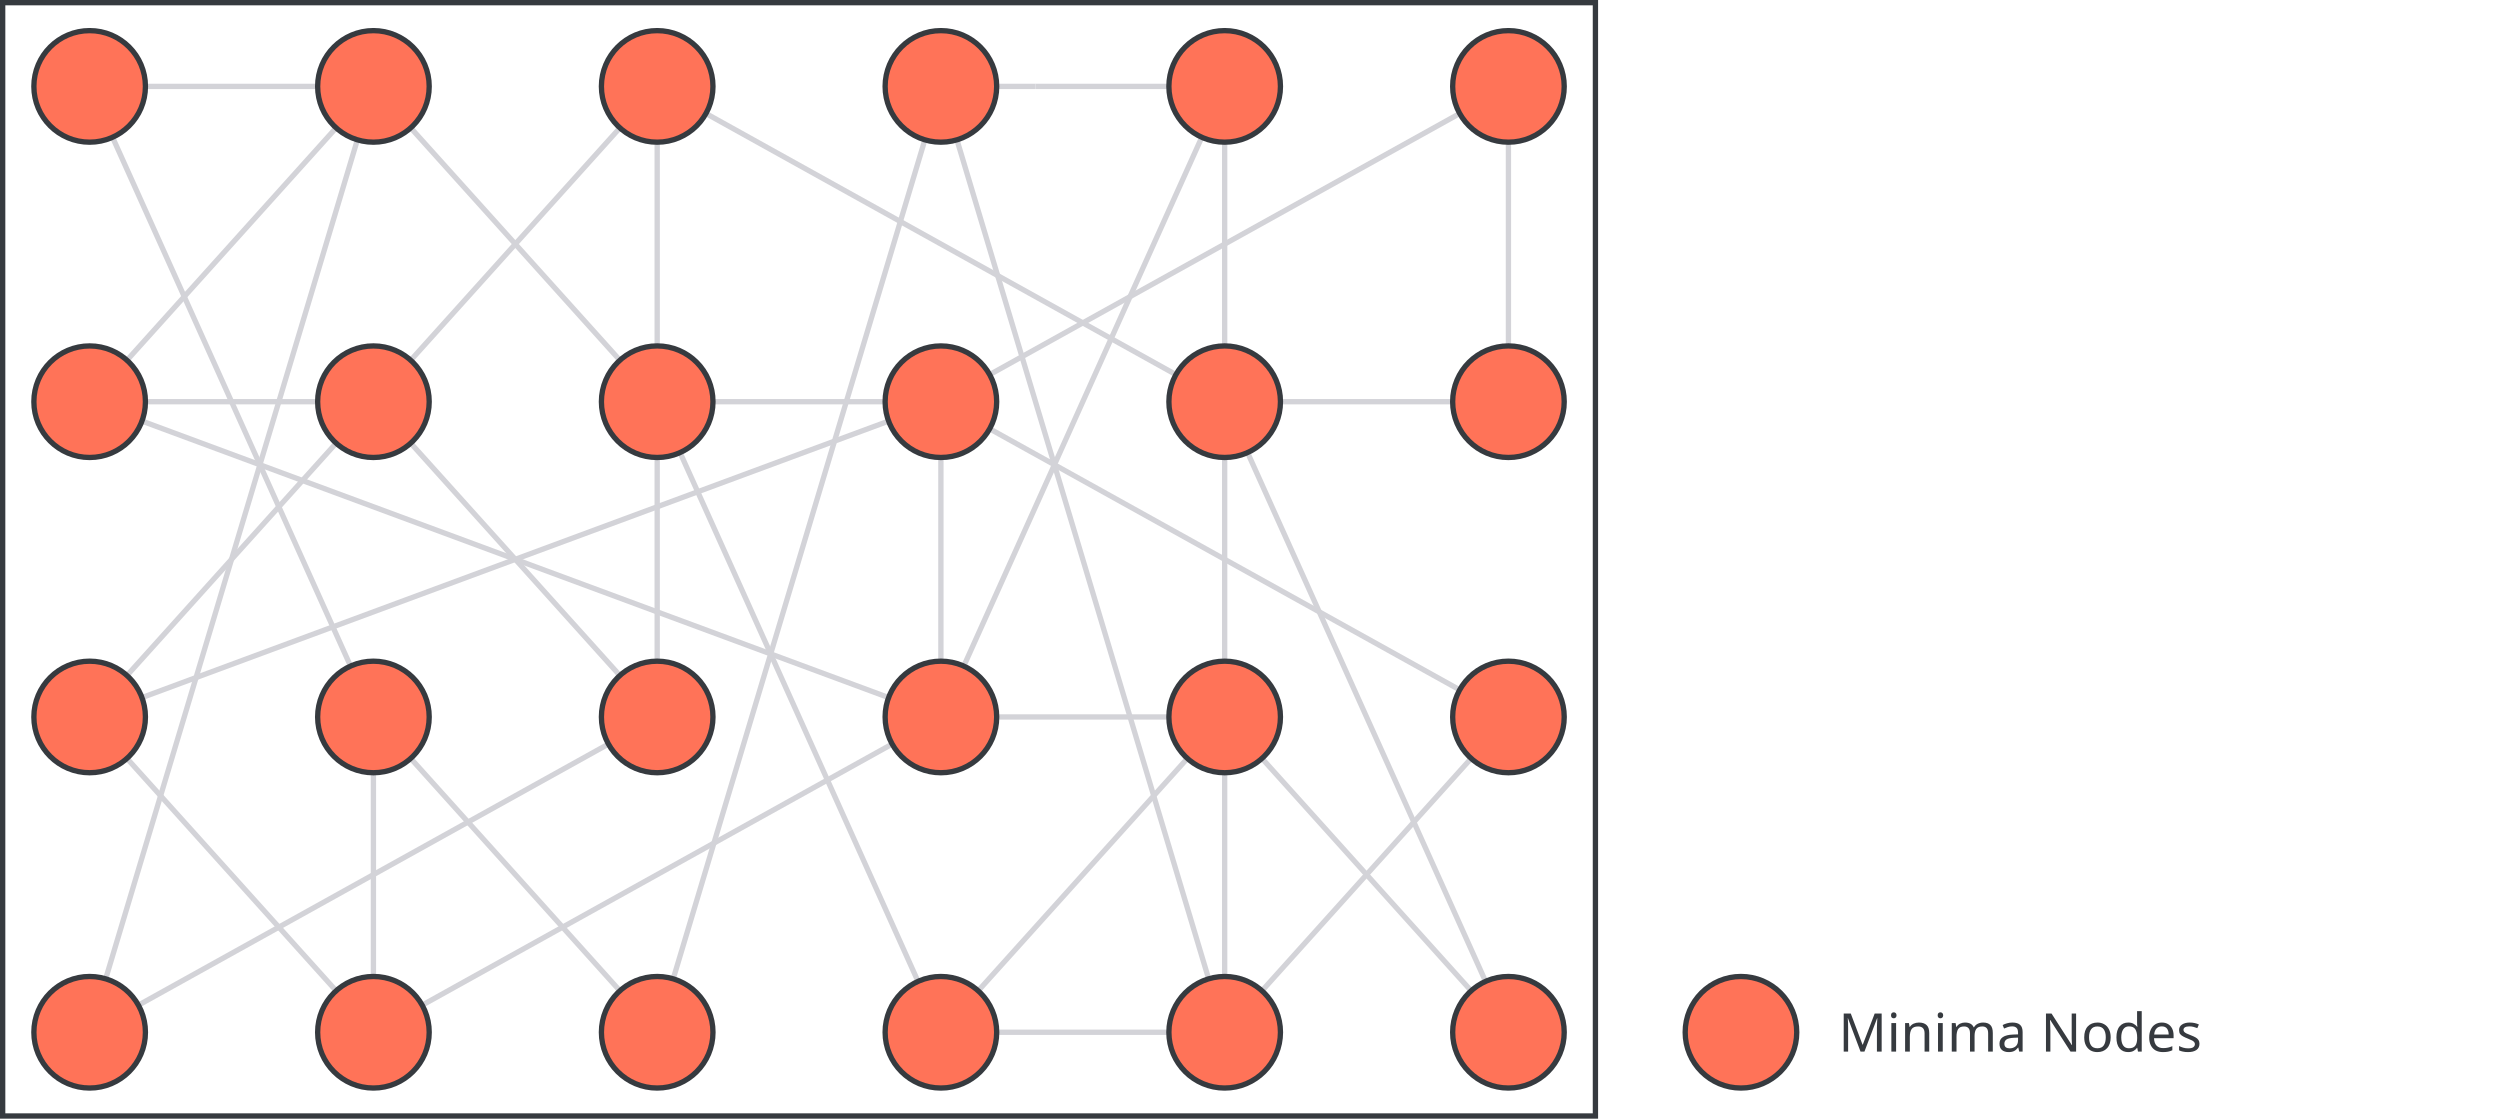
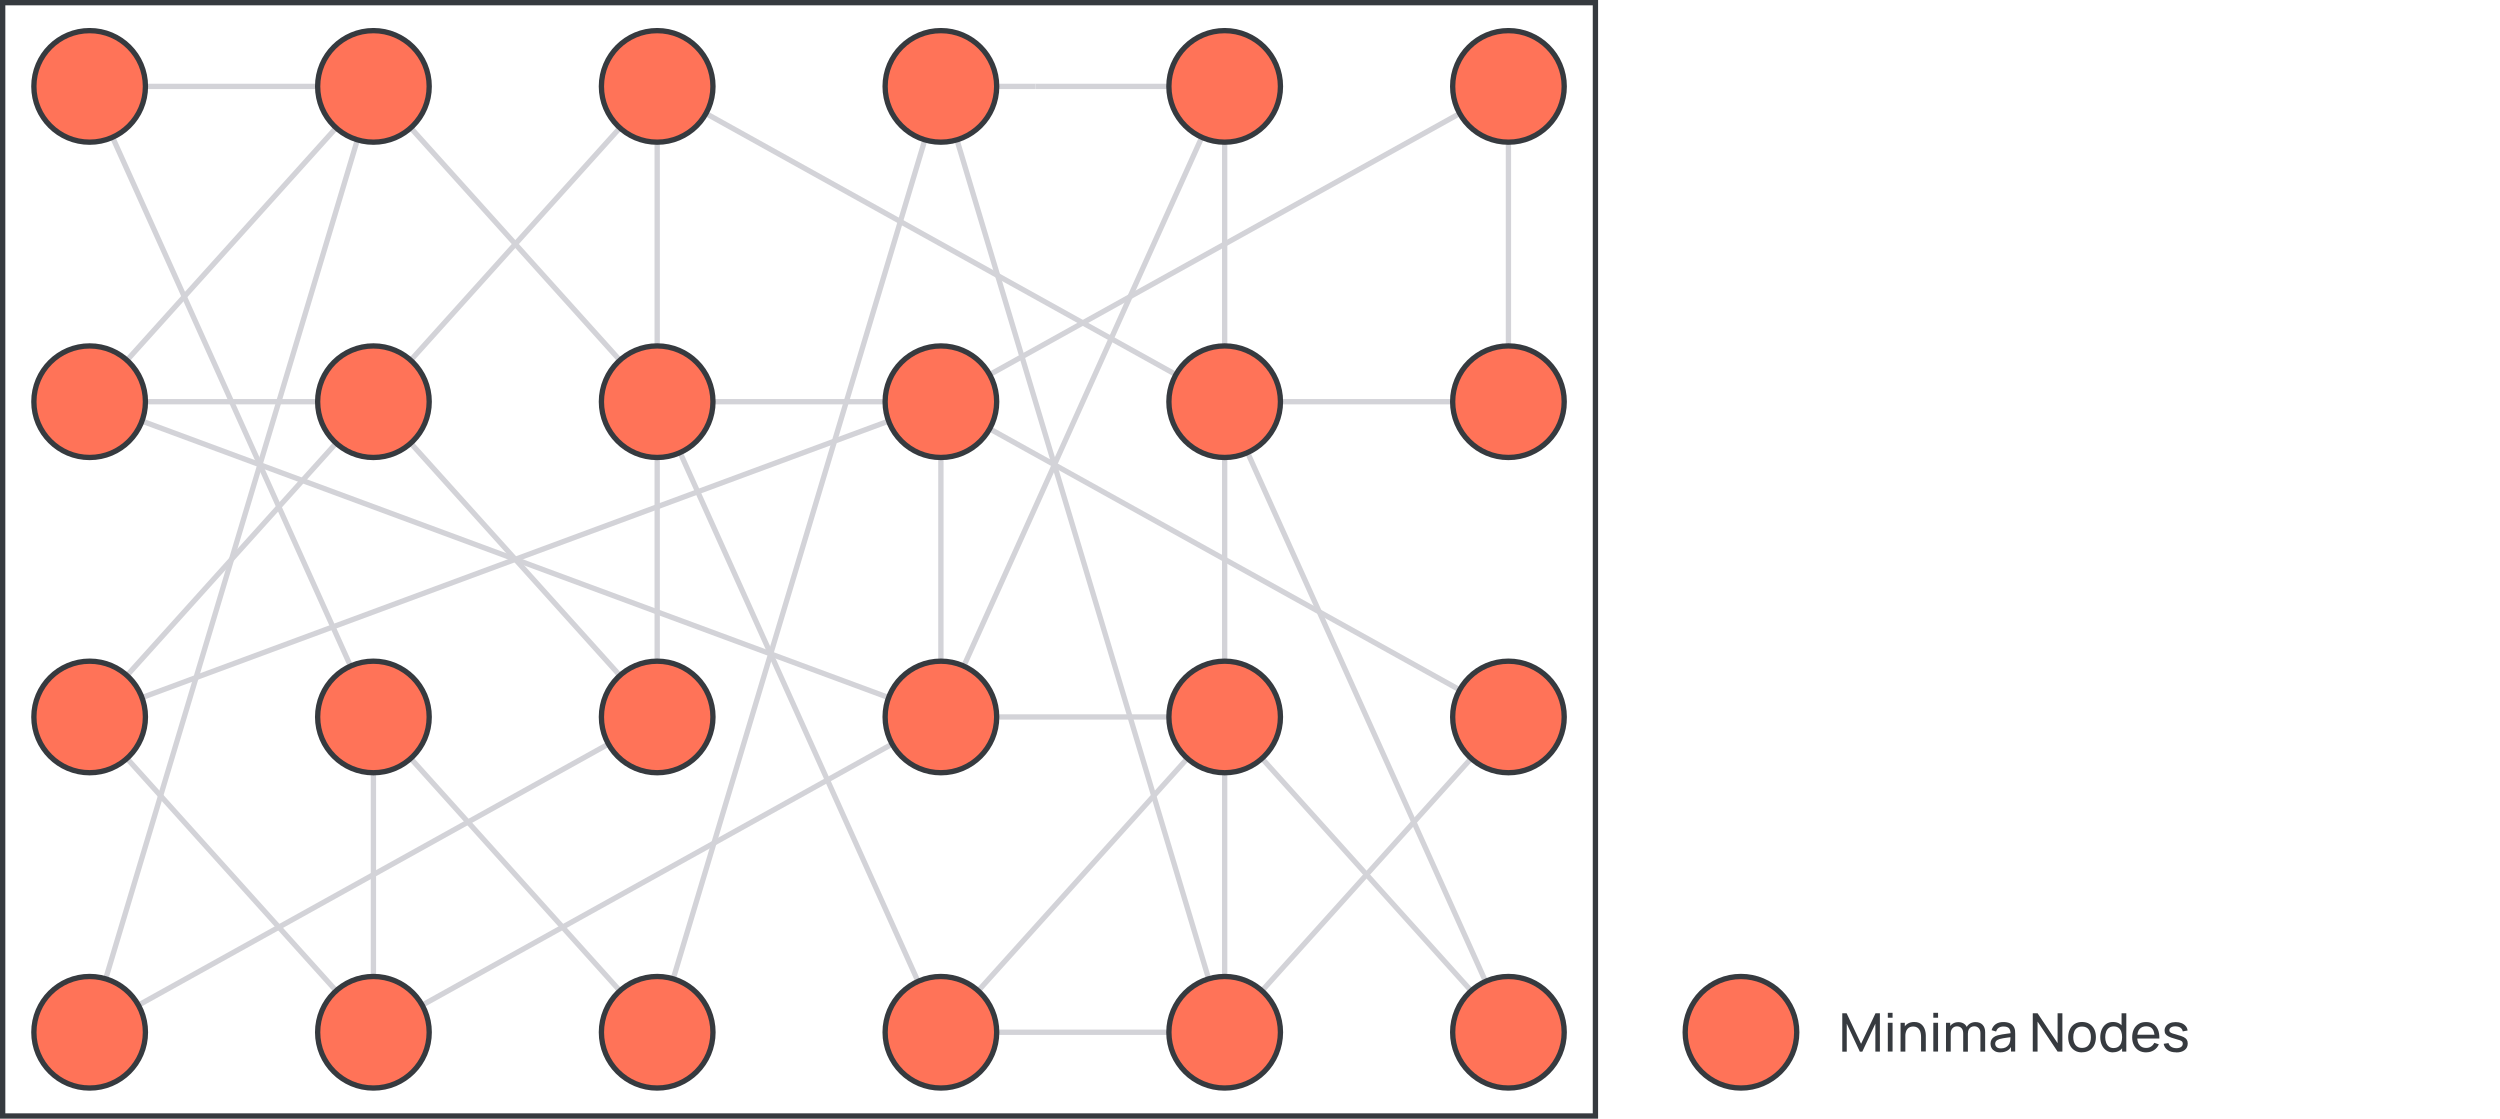
<svg xmlns="http://www.w3.org/2000/svg" id="a" viewBox="0 0 469.31 210">
  <defs>
-     <style>.b,.c{fill:#363a3f;}.d{fill:#ff7358;stroke:#363a3f;}.d,.e{stroke-miterlimit:10;}.e{fill:none;stroke:#d3d3d8;}.c{font-family:Manrope-Medium, Manrope;font-size:10px;}</style>
+     <style>.b{fill:#363a3f;}.c{fill:#ff7358;stroke:#363a3f;}.c,.d{stroke-miterlimit:10;}.d{fill:none;stroke:#d3d3d8;}</style>
  </defs>
-   <line class="e" x1="283.17" y1="16.22" x2="176.63" y2="75.41" />
-   <line class="e" x1="283.17" y1="75.41" x2="229.9" y2="75.41" />
-   <line class="e" x1="229.9" y1="16.22" x2="229.9" y2="75.41" />
-   <line class="e" x1="229.9" y1="16.22" x2="176.63" y2="134.59" />
-   <line class="e" x1="16.83" y1="75.41" x2="70.1" y2="16.22" />
-   <line class="e" x1="70.1" y1="75.41" x2="16.83" y2="75.41" />
-   <line class="e" x1="123.37" y1="75.41" x2="176.63" y2="193.78" />
-   <line class="e" x1="283.17" y1="193.78" x2="229.9" y2="134.59" />
-   <line class="e" x1="283.17" y1="75.41" x2="283.17" y2="16.22" />
-   <line class="e" x1="123.37" y1="16.22" x2="123.37" y2="75.41" />
-   <line class="e" x1="123.37" y1="75.41" x2="123.37" y2="134.59" />
-   <line class="e" x1="70.1" y1="134.59" x2="70.1" y2="193.78" />
-   <line class="e" x1="16.83" y1="16.22" x2="70.1" y2="16.22" />
-   <line class="e" x1="16.83" y1="16.22" x2="70.1" y2="134.59" />
-   <line class="e" x1="70.1" y1="75.41" x2="16.83" y2="134.59" />
-   <line class="e" x1="70.1" y1="75.41" x2="123.37" y2="134.59" />
-   <line class="e" x1="16.83" y1="134.59" x2="70.1" y2="193.78" />
-   <line class="e" x1="16.83" y1="193.78" x2="123.37" y2="134.59" />
-   <line class="e" x1="70.1" y1="16.22" x2="123.37" y2="75.41" />
-   <line class="e" x1="123.37" y1="16.22" x2="70.1" y2="75.41" />
-   <line class="e" x1="229.9" y1="193.78" x2="229.9" y2="75.41" />
-   <line class="e" x1="229.9" y1="193.78" x2="176.63" y2="193.78" />
-   <line class="e" x1="229.9" y1="193.78" x2="283.17" y2="134.59" />
-   <line class="e" x1="283.17" y1="134.59" x2="176.63" y2="75.41" />
-   <line class="e" x1="176.63" y1="75.41" x2="123.37" y2="75.41" />
-   <line class="e" x1="176.63" y1="134.59" x2="176.63" y2="75.41" />
-   <line class="e" x1="194.39" y1="16.22" x2="176.63" y2="16.22" />
-   <line class="e" x1="194.39" y1="16.22" x2="229.9" y2="16.22" />
-   <line class="e" x1="229.9" y1="134.59" x2="176.63" y2="134.59" />
-   <line class="e" x1="123.37" y1="193.78" x2="176.63" y2="16.22" />
-   <line class="e" x1="70.1" y1="193.78" x2="176.63" y2="134.59" />
-   <line class="e" x1="176.63" y1="193.78" x2="229.9" y2="134.59" />
-   <line class="e" x1="16.83" y1="134.59" x2="176.63" y2="75.41" />
-   <line class="e" x1="16.83" y1="75.41" x2="176.63" y2="134.59" />
-   <line class="e" x1="283.17" y1="193.78" x2="229.9" y2="75.41" />
-   <line class="e" x1="123.37" y1="193.78" x2="70.1" y2="134.59" />
-   <line class="e" x1="123.37" y1="16.22" x2="229.9" y2="75.41" />
-   <line class="e" x1="16.83" y1="193.78" x2="70.1" y2="16.22" />
-   <line class="e" x1="176.63" y1="16.22" x2="229.9" y2="193.78" />
+   <line class="d" x1="283.17" y1="16.22" x2="176.63" y2="75.41" />
+   <line class="d" x1="283.17" y1="75.41" x2="229.9" y2="75.41" />
+   <line class="d" x1="229.9" y1="16.22" x2="229.9" y2="75.41" />
+   <line class="d" x1="229.9" y1="16.22" x2="176.63" y2="134.59" />
+   <line class="d" x1="16.83" y1="75.41" x2="70.1" y2="16.22" />
+   <line class="d" x1="70.1" y1="75.41" x2="16.83" y2="75.41" />
+   <line class="d" x1="123.37" y1="75.41" x2="176.63" y2="193.78" />
+   <line class="d" x1="283.17" y1="193.78" x2="229.9" y2="134.59" />
+   <line class="d" x1="283.17" y1="75.41" x2="283.17" y2="16.22" />
+   <line class="d" x1="123.37" y1="16.22" x2="123.37" y2="75.41" />
+   <line class="d" x1="123.37" y1="75.41" x2="123.37" y2="134.59" />
+   <line class="d" x1="70.1" y1="134.59" x2="70.1" y2="193.78" />
+   <line class="d" x1="16.83" y1="16.22" x2="70.1" y2="16.22" />
+   <line class="d" x1="16.83" y1="16.22" x2="70.1" y2="134.59" />
+   <line class="d" x1="70.1" y1="75.41" x2="16.83" y2="134.59" />
+   <line class="d" x1="70.1" y1="75.41" x2="123.37" y2="134.59" />
+   <line class="d" x1="16.83" y1="134.59" x2="70.1" y2="193.78" />
+   <line class="d" x1="16.83" y1="193.78" x2="123.37" y2="134.59" />
+   <line class="d" x1="70.1" y1="16.22" x2="123.37" y2="75.41" />
+   <line class="d" x1="123.37" y1="16.22" x2="70.1" y2="75.41" />
+   <line class="d" x1="229.9" y1="193.78" x2="229.9" y2="75.41" />
+   <line class="d" x1="229.9" y1="193.78" x2="176.63" y2="193.78" />
+   <line class="d" x1="229.9" y1="193.78" x2="283.17" y2="134.59" />
+   <line class="d" x1="283.17" y1="134.59" x2="176.63" y2="75.41" />
+   <line class="d" x1="176.63" y1="75.41" x2="123.37" y2="75.41" />
+   <line class="d" x1="176.63" y1="134.59" x2="176.63" y2="75.41" />
+   <line class="d" x1="194.39" y1="16.22" x2="176.63" y2="16.22" />
+   <line class="d" x1="194.39" y1="16.22" x2="229.9" y2="16.22" />
+   <line class="d" x1="229.9" y1="134.59" x2="176.63" y2="134.59" />
+   <line class="d" x1="123.37" y1="193.78" x2="176.63" y2="16.22" />
+   <line class="d" x1="70.1" y1="193.78" x2="176.63" y2="134.59" />
+   <line class="d" x1="176.63" y1="193.78" x2="229.9" y2="134.59" />
+   <line class="d" x1="16.83" y1="134.59" x2="176.63" y2="75.41" />
+   <line class="d" x1="16.83" y1="75.41" x2="176.63" y2="134.59" />
+   <line class="d" x1="283.17" y1="193.78" x2="229.9" y2="75.41" />
+   <line class="d" x1="123.37" y1="193.78" x2="70.1" y2="134.59" />
+   <line class="d" x1="123.37" y1="16.22" x2="229.9" y2="75.41" />
+   <line class="d" x1="16.83" y1="193.78" x2="70.1" y2="16.22" />
+   <line class="d" x1="176.63" y1="16.22" x2="229.9" y2="193.78" />
  <g>
-     <circle class="d" cx="16.83" cy="16.22" r="10.47" />
-     <circle class="d" cx="70.1" cy="75.41" r="10.47" />
-     <circle class="d" cx="70.1" cy="134.59" r="10.47" />
-     <circle class="d" cx="70.1" cy="193.78" r="10.47" />
-     <circle class="d" cx="16.83" cy="75.41" r="10.47" />
-     <circle class="d" cx="16.83" cy="134.59" r="10.47" />
-     <circle class="d" cx="16.83" cy="193.78" r="10.47" />
-     <circle class="d" cx="70.1" cy="16.22" r="10.47" />
-     <circle class="d" cx="123.37" cy="16.22" r="10.47" />
-     <circle class="d" cx="123.37" cy="75.41" r="10.47" />
-     <circle class="d" cx="123.37" cy="134.59" r="10.47" />
-     <circle class="d" cx="123.37" cy="193.78" r="10.47" />
-     <circle class="d" cx="176.63" cy="16.22" r="10.47" />
-     <circle class="d" cx="176.63" cy="75.41" r="10.47" />
-     <circle class="d" cx="176.63" cy="134.59" r="10.47" />
-     <circle class="d" cx="176.63" cy="193.78" r="10.47" />
-     <circle class="d" cx="229.9" cy="16.22" r="10.47" />
-     <circle class="d" cx="229.9" cy="75.41" r="10.47" />
-     <circle class="d" cx="229.9" cy="134.59" r="10.47" />
-     <circle class="d" cx="229.9" cy="193.78" r="10.47" />
-     <circle class="d" cx="283.17" cy="16.22" r="10.47" />
-     <circle class="d" cx="283.17" cy="75.41" r="10.47" />
-     <circle class="d" cx="283.17" cy="134.59" r="10.47" />
-     <circle class="d" cx="283.17" cy="193.78" r="10.47" />
+     <circle class="c" cx="16.83" cy="16.22" r="10.47" />
+     <circle class="c" cx="70.1" cy="75.41" r="10.47" />
+     <circle class="c" cx="70.1" cy="134.59" r="10.47" />
+     <circle class="c" cx="70.1" cy="193.78" r="10.47" />
+     <circle class="c" cx="16.83" cy="75.41" r="10.47" />
+     <circle class="c" cx="16.83" cy="134.59" r="10.47" />
+     <circle class="c" cx="16.83" cy="193.78" r="10.47" />
+     <circle class="c" cx="70.1" cy="16.22" r="10.47" />
+     <circle class="c" cx="123.37" cy="16.22" r="10.47" />
+     <circle class="c" cx="123.37" cy="75.41" r="10.47" />
+     <circle class="c" cx="123.37" cy="134.59" r="10.47" />
+     <circle class="c" cx="123.37" cy="193.78" r="10.47" />
+     <circle class="c" cx="176.63" cy="16.22" r="10.47" />
+     <circle class="c" cx="176.63" cy="75.41" r="10.47" />
+     <circle class="c" cx="176.63" cy="134.59" r="10.47" />
+     <circle class="c" cx="176.63" cy="193.78" r="10.47" />
+     <circle class="c" cx="229.9" cy="16.22" r="10.47" />
+     <circle class="c" cx="229.9" cy="75.41" r="10.47" />
+     <circle class="c" cx="229.9" cy="134.59" r="10.47" />
+     <circle class="c" cx="229.9" cy="193.78" r="10.47" />
+     <circle class="c" cx="283.17" cy="16.22" r="10.47" />
+     <circle class="c" cx="283.17" cy="75.41" r="10.47" />
+     <circle class="c" cx="283.17" cy="134.59" r="10.47" />
+     <circle class="c" cx="283.17" cy="193.78" r="10.47" />
  </g>
  <path class="b" d="M299,1V209H1V1H299M300,0H0V210H300V0h0Z" />
-   <circle class="d" cx="326.82" cy="193.78" r="10.47" />
-   <text class="c" transform="translate(345.14 197.41)">
-     <tspan x="0" y="0">Minima Nodes</tspan>
-   </text>
+   <circle class="c" cx="326.82" cy="193.78" r="10.47" />
+   <g>
+     <path class="b" d="M345.84,197.41v-7.2h.81l2.72,5.74,2.71-5.74h.82v7.2h-.85v-5.24l-2.45,5.25h-.47l-2.45-5.25v5.25h-.84Z" />
+     <path class="b" d="M354.39,191.05v-.92h.89v.92h-.89Zm0,6.35v-5.4h.89v5.4h-.89Z" />
+     <path class="b" d="M356.78,197.41v-5.4h.8v1.44h.1v3.96h-.9Zm3.85,0v-2.71c0-.26-.02-.5-.07-.74-.04-.24-.12-.45-.24-.64-.11-.19-.26-.34-.45-.45-.19-.11-.43-.17-.71-.17-.22,0-.43,.04-.61,.11s-.34,.19-.47,.34c-.13,.15-.23,.35-.3,.58s-.11,.5-.11,.82l-.59-.18c0-.52,.1-.97,.28-1.35s.45-.66,.79-.87c.34-.2,.74-.3,1.21-.3,.35,0,.65,.06,.9,.17,.25,.11,.45,.26,.61,.44,.16,.18,.29,.38,.39,.61,.09,.22,.16,.45,.2,.68,.04,.23,.06,.45,.06,.66v2.98h-.9Z" />
+     <path class="b" d="M362.93,191.05v-.92h.89v.92h-.89Zm0,6.35v-5.4h.89v5.4h-.89Z" />
+     <path class="b" d="M365.31,197.41v-5.4h.79v1.44h.1v3.96h-.89Zm3.23,0v-3.42c0-.41-.1-.74-.31-.97-.21-.23-.5-.35-.85-.35s-.63,.12-.85,.36-.33,.56-.33,.96l-.47-.28c0-.35,.08-.66,.25-.94,.17-.28,.39-.49,.68-.65,.29-.16,.61-.24,.97-.24s.68,.08,.95,.23c.27,.15,.48,.37,.62,.66,.15,.29,.22,.62,.22,1.02v3.63h-.89Zm3.23,0v-3.46c0-.4-.1-.72-.32-.95s-.49-.34-.84-.34c-.2,0-.39,.05-.57,.14-.18,.09-.33,.24-.44,.43-.11,.2-.17,.44-.17,.75l-.47-.19c0-.38,.07-.72,.24-1.01,.17-.29,.39-.51,.68-.67s.61-.24,.97-.24c.56,0,1.01,.17,1.33,.51,.32,.34,.48,.8,.48,1.38v3.65h-.89Z" />
+     <path class="b" d="M375.51,197.56c-.4,0-.74-.07-1.01-.22s-.48-.34-.62-.59c-.14-.24-.21-.51-.21-.8s.05-.53,.16-.74c.11-.21,.26-.38,.46-.52,.2-.14,.43-.25,.71-.33,.26-.07,.54-.13,.86-.18s.64-.1,.97-.14c.33-.04,.63-.08,.92-.12l-.32,.19c0-.48-.09-.83-.29-1.07-.2-.23-.55-.34-1.04-.34-.33,0-.61,.07-.86,.22s-.42,.39-.52,.72l-.85-.25c.13-.47,.38-.85,.76-1.12,.37-.27,.87-.41,1.47-.41,.49,0,.91,.09,1.26,.26s.6,.44,.76,.79c.08,.17,.12,.35,.15,.54,.02,.2,.03,.4,.03,.61v3.34h-.79v-1.29l.18,.12c-.2,.44-.49,.77-.85,.99-.37,.22-.81,.33-1.33,.33Zm.13-.75c.32,0,.6-.06,.83-.17,.23-.11,.42-.27,.57-.46,.14-.19,.24-.39,.28-.62,.05-.17,.08-.35,.08-.56,0-.21,0-.36,0-.47l.31,.14c-.29,.04-.58,.08-.86,.11-.28,.04-.54,.08-.79,.12-.25,.04-.47,.09-.68,.15-.15,.05-.28,.11-.41,.18s-.23,.17-.31,.28c-.08,.12-.12,.26-.12,.43,0,.15,.04,.29,.11,.42,.07,.13,.19,.24,.35,.33s.37,.12,.62,.12Z" />
+     <path class="b" d="M381.6,197.41v-7.2h.9l3.76,5.62v-5.62h.9v7.2h-.9l-3.76-5.63v5.63h-.9Z" />
+     <path class="b" d="M390.85,197.56c-.54,0-1-.12-1.39-.37s-.69-.58-.9-1.01c-.21-.43-.31-.92-.31-1.48s.11-1.06,.32-1.49,.52-.76,.9-1c.39-.24,.85-.36,1.38-.36s1.01,.12,1.39,.36c.39,.24,.69,.58,.9,1,.21,.43,.31,.92,.31,1.48s-.11,1.06-.31,1.49c-.21,.43-.51,.76-.9,1-.39,.24-.85,.36-1.39,.36Zm0-.84c.56,0,.98-.19,1.25-.56s.41-.86,.41-1.45-.14-1.1-.41-1.46c-.28-.36-.69-.54-1.25-.54-.38,0-.69,.08-.93,.25-.24,.17-.43,.41-.54,.71-.12,.3-.18,.65-.18,1.04,0,.61,.14,1.09,.42,1.46,.28,.37,.69,.55,1.23,.55Z" />
+     <path class="b" d="M396.68,197.56c-.5,0-.94-.13-1.29-.38-.36-.25-.64-.59-.83-1.02-.2-.43-.29-.92-.29-1.46s.1-1.02,.29-1.46c.2-.43,.47-.77,.83-1.02,.36-.25,.79-.37,1.29-.37s.94,.12,1.29,.37c.35,.25,.61,.58,.79,1.01,.18,.43,.27,.92,.27,1.46s-.09,1.02-.27,1.45-.44,.77-.79,1.02c-.35,.25-.77,.38-1.28,.38Zm.11-.82c.36,0,.66-.09,.89-.26,.23-.17,.41-.42,.52-.72s.17-.66,.17-1.05-.06-.75-.17-1.06c-.11-.3-.28-.54-.51-.71-.23-.17-.52-.26-.88-.26s-.67,.09-.91,.27-.41,.42-.53,.73-.17,.65-.17,1.03,.06,.73,.18,1.04c.12,.31,.29,.55,.53,.73,.23,.18,.53,.27,.88,.27Zm1.58,.67v-3.97h-.1v-3.23h.89v7.2h-.79Z" />
+     <path class="b" d="M402.9,197.56c-.53,0-.99-.12-1.39-.35-.39-.24-.7-.56-.92-.99s-.33-.91-.33-1.48,.11-1.1,.32-1.53,.52-.76,.91-1,.84-.35,1.37-.35,1.01,.12,1.39,.38c.38,.25,.67,.61,.86,1.07,.19,.46,.27,1.01,.25,1.65h-.9v-.32c0-.66-.14-1.16-.4-1.49-.26-.33-.65-.49-1.16-.49-.55,0-.97,.18-1.26,.53s-.43,.86-.43,1.52,.14,1.13,.43,1.48,.7,.53,1.22,.53c.36,0,.67-.08,.93-.25,.26-.16,.47-.4,.62-.71l.86,.29c-.21,.48-.53,.85-.95,1.11-.42,.26-.89,.39-1.42,.39Zm-2-2.6v-.71h3.99v.71h-3.99Z" />
+     <path class="b" d="M408.51,197.55c-.64,0-1.17-.14-1.58-.42-.41-.28-.66-.68-.76-1.18l.91-.14c.07,.29,.24,.53,.51,.7s.59,.26,.98,.26c.37,0,.66-.08,.87-.23,.21-.15,.32-.36,.32-.62,0-.15-.04-.28-.11-.37-.07-.1-.21-.18-.43-.27-.22-.08-.55-.18-.99-.3-.48-.13-.85-.26-1.12-.4s-.47-.29-.59-.47c-.12-.18-.17-.4-.17-.66,0-.32,.09-.59,.26-.83,.17-.24,.42-.42,.73-.55,.31-.13,.67-.2,1.09-.2s.78,.07,1.1,.2c.32,.13,.58,.31,.78,.55,.2,.24,.32,.52,.35,.83l-.91,.17c-.04-.29-.18-.52-.42-.69-.24-.17-.54-.25-.91-.26-.35-.01-.63,.05-.85,.19-.22,.14-.33,.32-.33,.55,0,.13,.04,.24,.12,.33,.08,.09,.23,.18,.46,.26,.22,.08,.54,.18,.97,.29,.48,.12,.85,.25,1.13,.39s.47,.31,.59,.5,.18,.43,.18,.71c0,.52-.19,.93-.58,1.23-.38,.3-.91,.45-1.58,.45Z" />
+   </g>
</svg>
